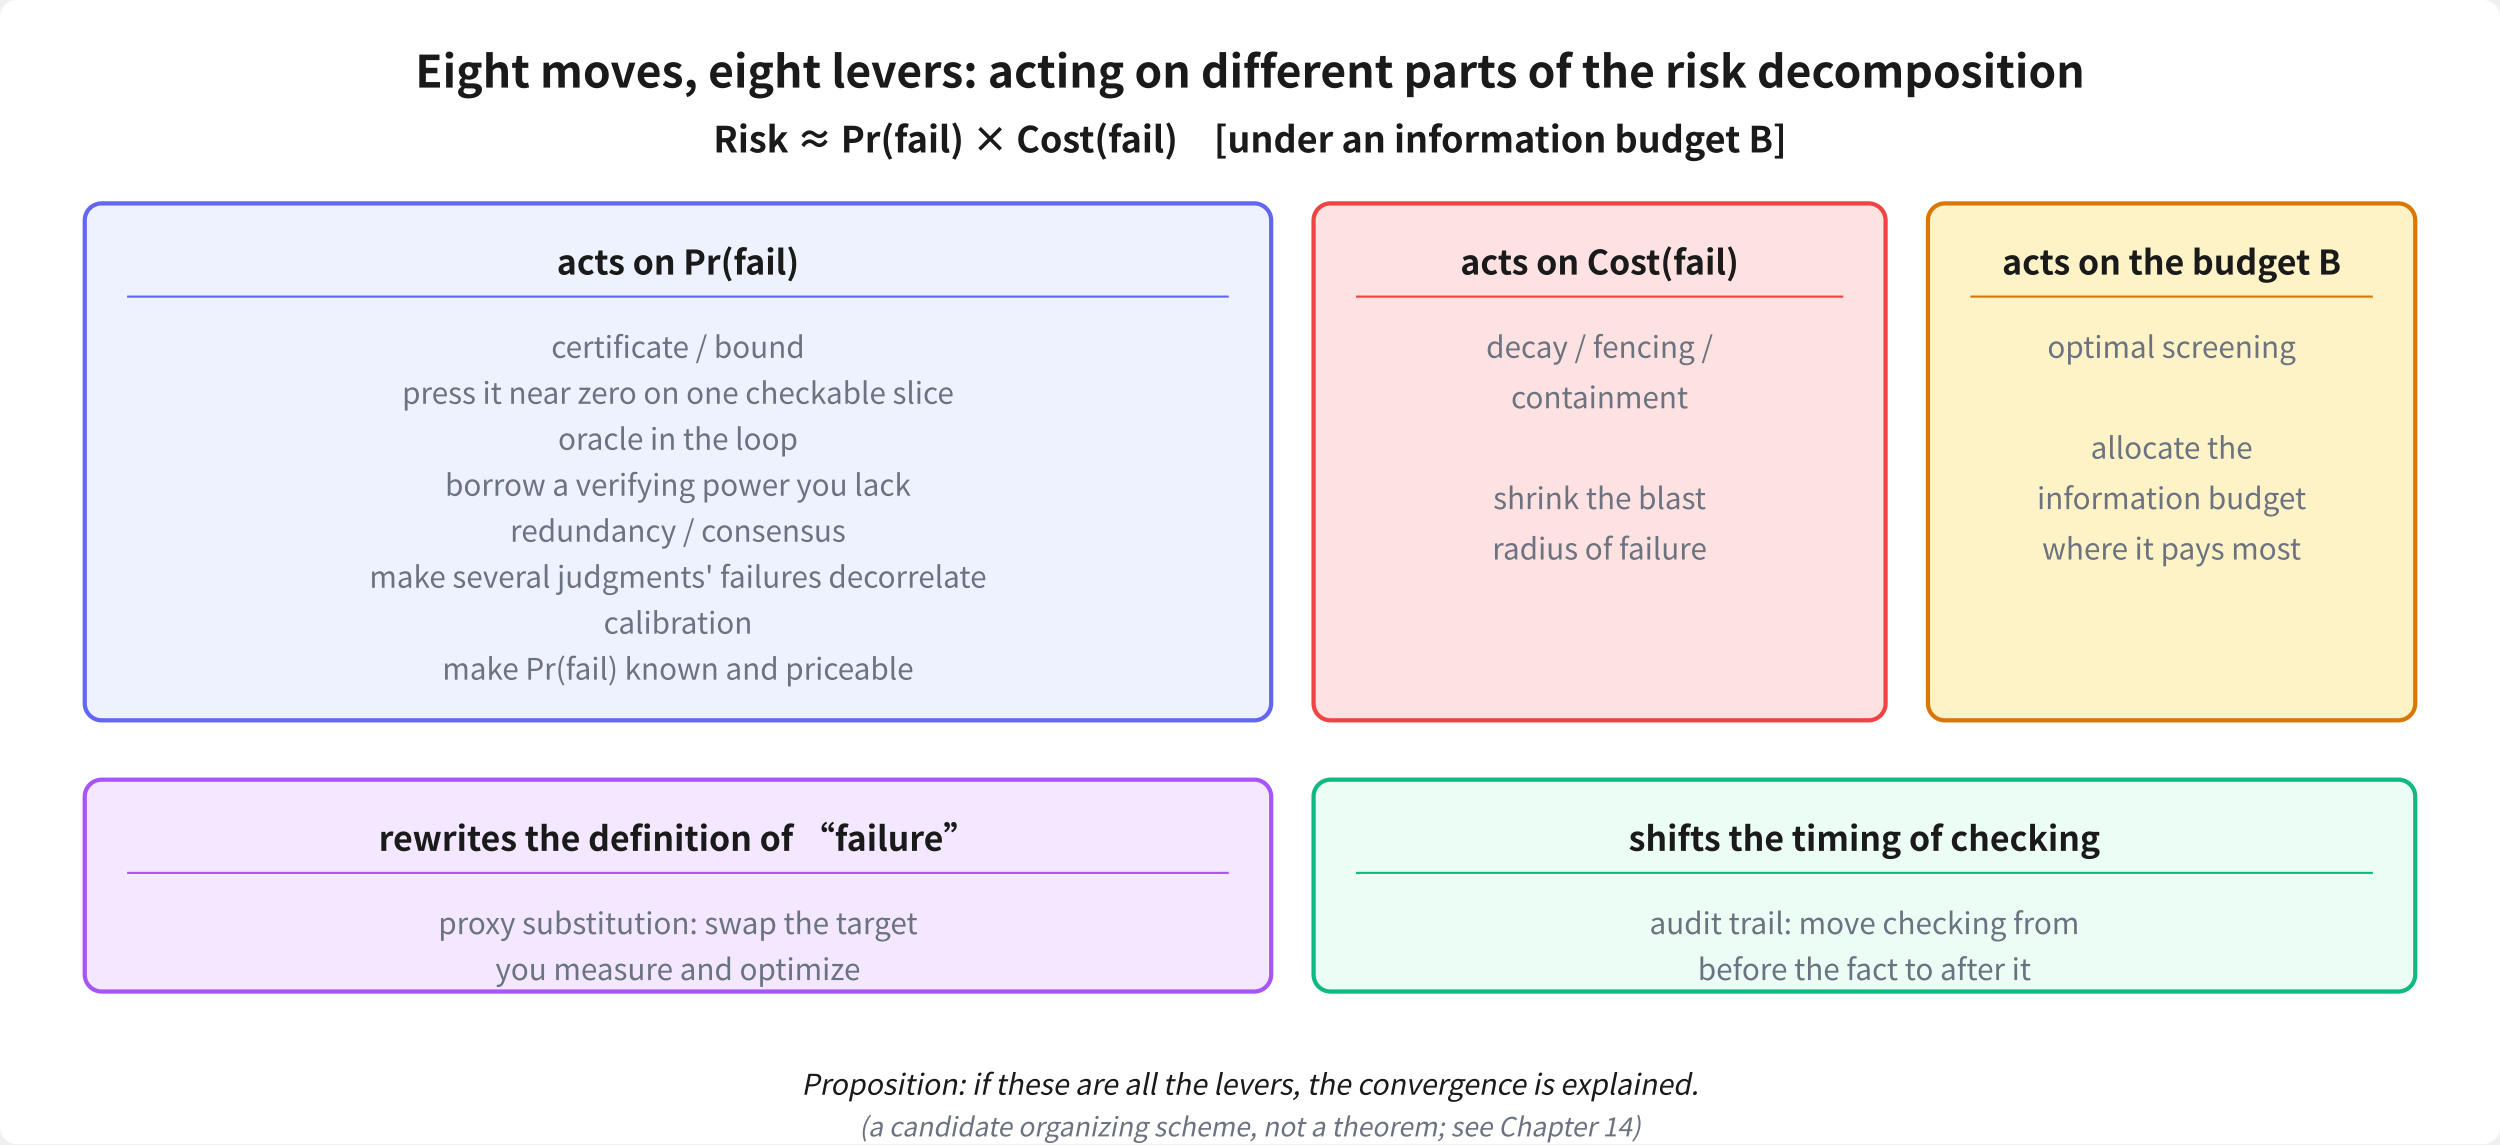
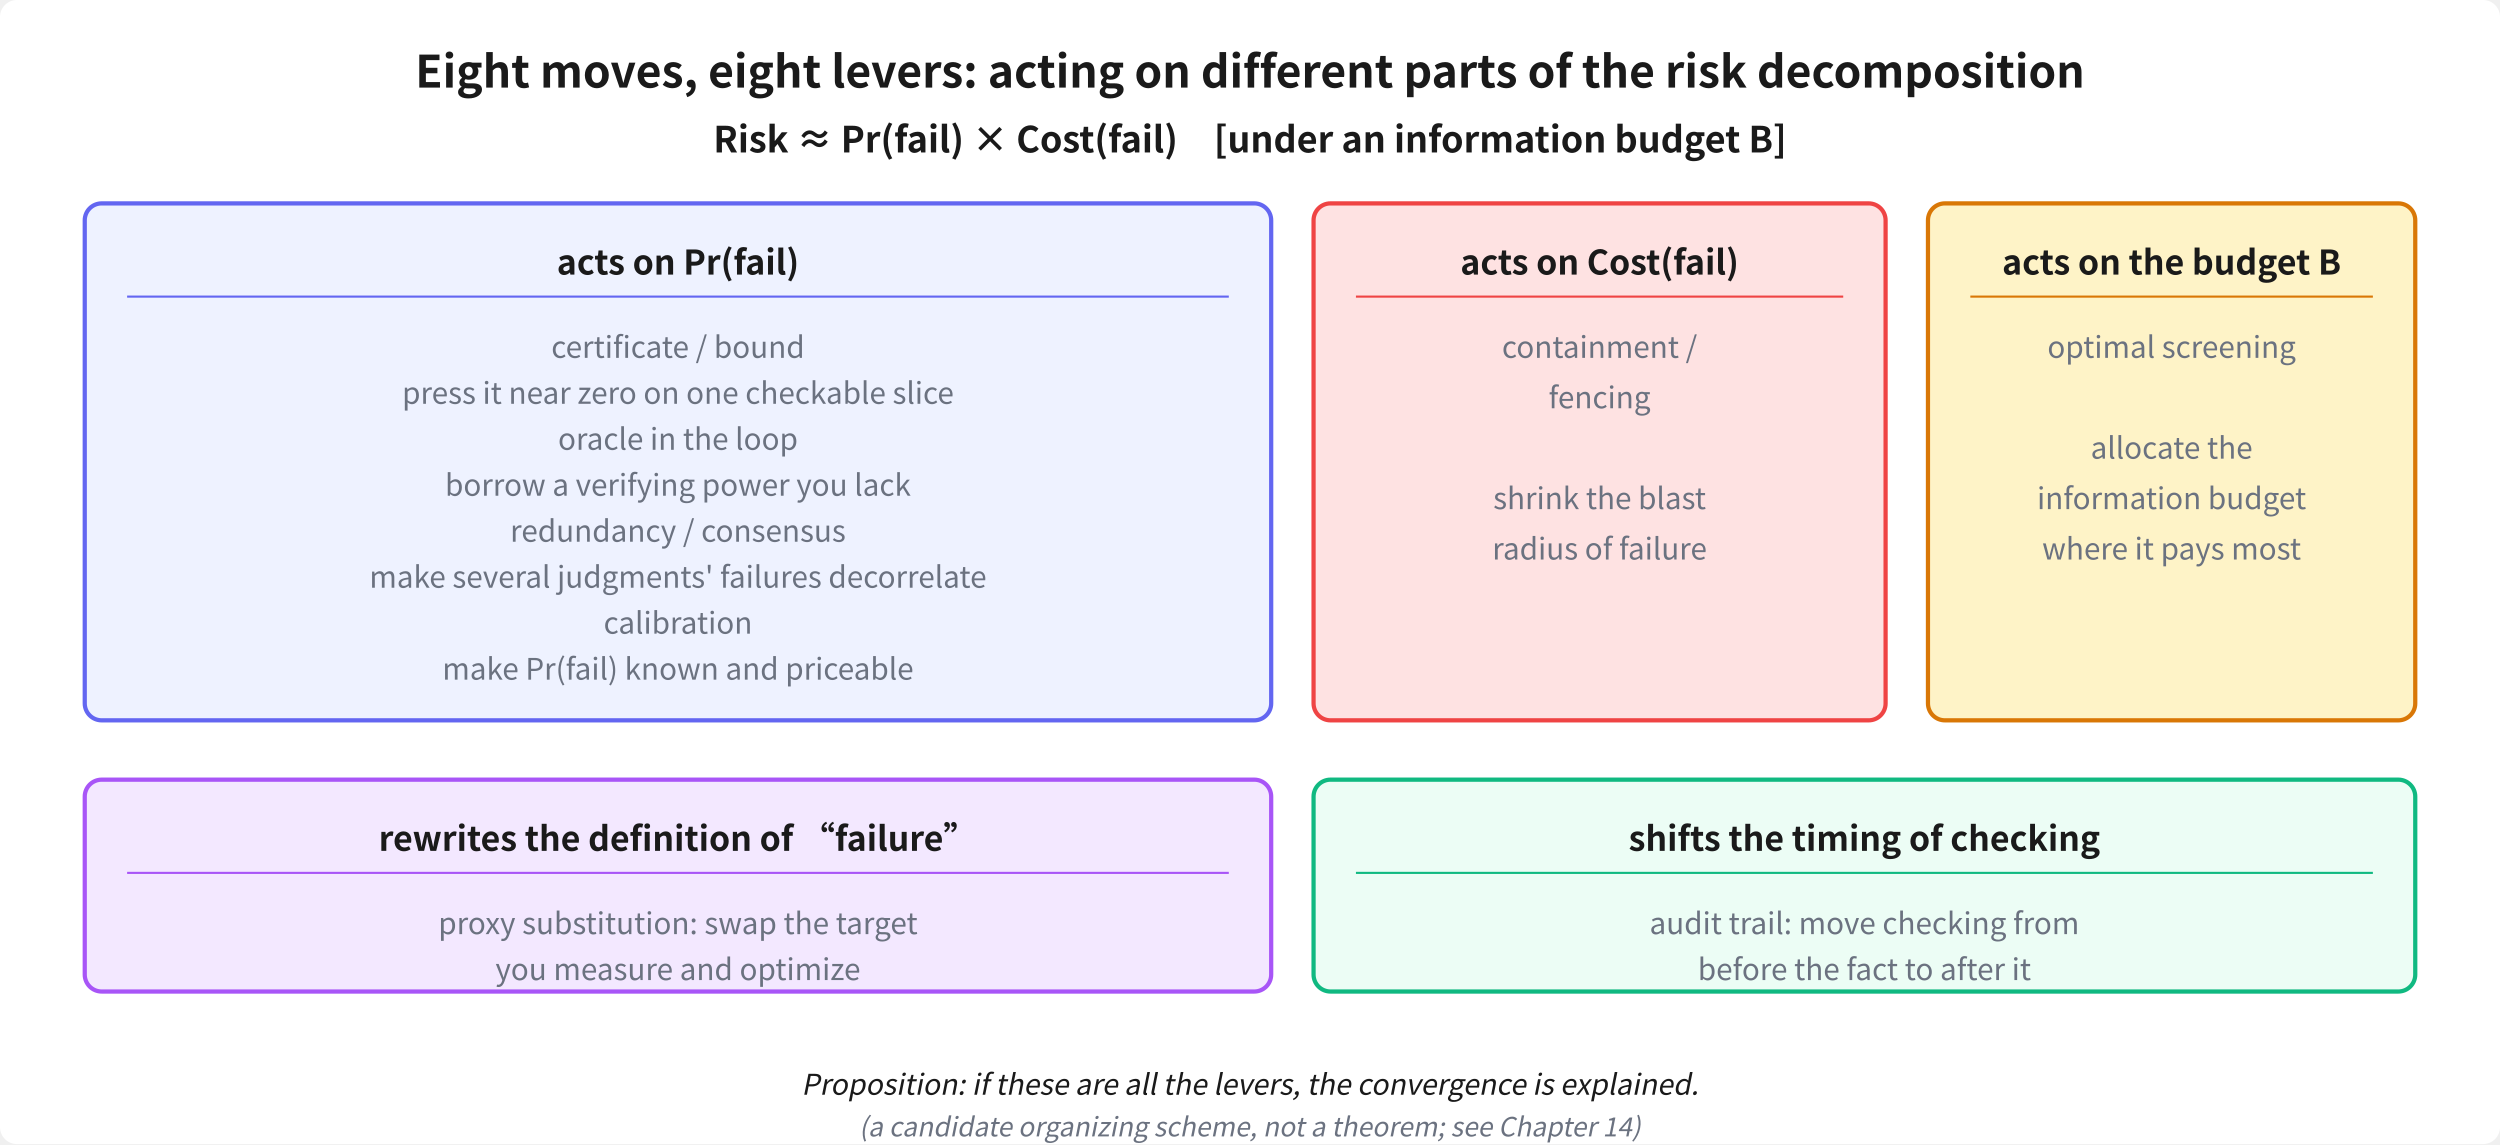
<svg xmlns="http://www.w3.org/2000/svg" width="1180" height="540" viewBox="0 0 1180 540" font-family="-apple-system, 'PingFang SC', 'Hiragino Sans GB', 'Microsoft YaHei', 'Noto Sans CJK SC', 'Source Han Sans SC', 'Segoe UI', Roboto, Helvetica, Arial, sans-serif">
  <rect x="0.0" y="0.0" width="1180.0" height="540.0" rx="8" fill="#ffffff" stroke="none" stroke-width="1.5" opacity="1.0" />
  <text x="590.0" y="34.0" font-family="-apple-system, 'PingFang SC', 'Hiragino Sans GB', 'Microsoft YaHei', 'Noto Sans CJK SC', 'Source Han Sans SC', 'Segoe UI', Roboto, Helvetica, Arial, sans-serif" font-size="21" font-weight="bold" font-style="normal" fill="#1a1a1a" text-anchor="middle" dominant-baseline="middle">Eight moves, eight levers: acting on different parts of the risk decomposition</text>
  <text x="590.0" y="66.0" font-family="-apple-system, 'PingFang SC', 'Hiragino Sans GB', 'Microsoft YaHei', 'Noto Sans CJK SC', 'Source Han Sans SC', 'Segoe UI', Roboto, Helvetica, Arial, sans-serif" font-size="17" font-weight="bold" font-style="normal" fill="#1a1a1a" text-anchor="middle" dominant-baseline="middle">Risk ≈ Pr(fail) × Cost(fail)　[under an information budget B]</text>
  <rect x="40.0" y="96.0" width="560.0" height="244.0" rx="8" fill="#eef2ff" stroke="#6366f1" stroke-width="2" opacity="1.0" />
  <text x="320.0" y="124.0" font-family="-apple-system, 'PingFang SC', 'Hiragino Sans GB', 'Microsoft YaHei', 'Noto Sans CJK SC', 'Source Han Sans SC', 'Segoe UI', Roboto, Helvetica, Arial, sans-serif" font-size="16" font-weight="bold" font-style="normal" fill="#1a1a1a" text-anchor="middle" dominant-baseline="middle">acts on Pr(fail)</text>
  <line x1="60.0" y1="140.0" x2="580.0" y2="140.0" stroke="#6366f1" stroke-width="1" />
  <text x="320.0" y="164.0" font-family="-apple-system, 'PingFang SC', 'Hiragino Sans GB', 'Microsoft YaHei', 'Noto Sans CJK SC', 'Source Han Sans SC', 'Segoe UI', Roboto, Helvetica, Arial, sans-serif" font-size="14" font-weight="normal" font-style="normal" fill="#6b7280" text-anchor="middle" dominant-baseline="middle">certificate / bound</text>
  <text x="320.0" y="185.7" font-family="-apple-system, 'PingFang SC', 'Hiragino Sans GB', 'Microsoft YaHei', 'Noto Sans CJK SC', 'Source Han Sans SC', 'Segoe UI', Roboto, Helvetica, Arial, sans-serif" font-size="14" font-weight="normal" font-style="normal" fill="#6b7280" text-anchor="middle" dominant-baseline="middle">  press it near zero on one checkable slice</text>
  <text x="320.0" y="207.4" font-family="-apple-system, 'PingFang SC', 'Hiragino Sans GB', 'Microsoft YaHei', 'Noto Sans CJK SC', 'Source Han Sans SC', 'Segoe UI', Roboto, Helvetica, Arial, sans-serif" font-size="14" font-weight="normal" font-style="normal" fill="#6b7280" text-anchor="middle" dominant-baseline="middle">oracle in the loop</text>
  <text x="320.0" y="229.1" font-family="-apple-system, 'PingFang SC', 'Hiragino Sans GB', 'Microsoft YaHei', 'Noto Sans CJK SC', 'Source Han Sans SC', 'Segoe UI', Roboto, Helvetica, Arial, sans-serif" font-size="14" font-weight="normal" font-style="normal" fill="#6b7280" text-anchor="middle" dominant-baseline="middle">  borrow a verifying power you lack</text>
  <text x="320.0" y="250.8" font-family="-apple-system, 'PingFang SC', 'Hiragino Sans GB', 'Microsoft YaHei', 'Noto Sans CJK SC', 'Source Han Sans SC', 'Segoe UI', Roboto, Helvetica, Arial, sans-serif" font-size="14" font-weight="normal" font-style="normal" fill="#6b7280" text-anchor="middle" dominant-baseline="middle">redundancy / consensus</text>
  <text x="320.0" y="272.5" font-family="-apple-system, 'PingFang SC', 'Hiragino Sans GB', 'Microsoft YaHei', 'Noto Sans CJK SC', 'Source Han Sans SC', 'Segoe UI', Roboto, Helvetica, Arial, sans-serif" font-size="14" font-weight="normal" font-style="normal" fill="#6b7280" text-anchor="middle" dominant-baseline="middle">  make several judgments' failures decorrelate</text>
  <text x="320.0" y="294.2" font-family="-apple-system, 'PingFang SC', 'Hiragino Sans GB', 'Microsoft YaHei', 'Noto Sans CJK SC', 'Source Han Sans SC', 'Segoe UI', Roboto, Helvetica, Arial, sans-serif" font-size="14" font-weight="normal" font-style="normal" fill="#6b7280" text-anchor="middle" dominant-baseline="middle">calibration</text>
  <text x="320.0" y="315.9" font-family="-apple-system, 'PingFang SC', 'Hiragino Sans GB', 'Microsoft YaHei', 'Noto Sans CJK SC', 'Source Han Sans SC', 'Segoe UI', Roboto, Helvetica, Arial, sans-serif" font-size="14" font-weight="normal" font-style="normal" fill="#6b7280" text-anchor="middle" dominant-baseline="middle">  make Pr(fail) known and priceable</text>
  <rect x="620.0" y="96.0" width="270.0" height="244.0" rx="8" fill="#fee2e2" stroke="#ef4444" stroke-width="2" opacity="1.0" />
  <text x="755.0" y="124.0" font-family="-apple-system, 'PingFang SC', 'Hiragino Sans GB', 'Microsoft YaHei', 'Noto Sans CJK SC', 'Source Han Sans SC', 'Segoe UI', Roboto, Helvetica, Arial, sans-serif" font-size="16" font-weight="bold" font-style="normal" fill="#1a1a1a" text-anchor="middle" dominant-baseline="middle">acts on Cost(fail)</text>
  <line x1="640.0" y1="140.0" x2="870.0" y2="140.0" stroke="#ef4444" stroke-width="1" />
-   <text x="755.0" y="164.0" font-family="-apple-system, 'PingFang SC', 'Hiragino Sans GB', 'Microsoft YaHei', 'Noto Sans CJK SC', 'Source Han Sans SC', 'Segoe UI', Roboto, Helvetica, Arial, sans-serif" font-size="14" font-weight="normal" font-style="normal" fill="#6b7280" text-anchor="middle" dominant-baseline="middle">decay / fencing /</text>
-   <text x="755.0" y="187.8" font-family="-apple-system, 'PingFang SC', 'Hiragino Sans GB', 'Microsoft YaHei', 'Noto Sans CJK SC', 'Source Han Sans SC', 'Segoe UI', Roboto, Helvetica, Arial, sans-serif" font-size="14" font-weight="normal" font-style="normal" fill="#6b7280" text-anchor="middle" dominant-baseline="middle">containment</text>
+   <text x="755.0" y="164.0" font-family="-apple-system, 'PingFang SC', 'Hiragino Sans GB', 'Microsoft YaHei', 'Noto Sans CJK SC', 'Source Han Sans SC', 'Segoe UI', Roboto, Helvetica, Arial, sans-serif" font-size="14" font-weight="normal" font-style="normal" fill="#6b7280" text-anchor="middle" dominant-baseline="middle">containment /</text>
+   <text x="755.0" y="187.8" font-family="-apple-system, 'PingFang SC', 'Hiragino Sans GB', 'Microsoft YaHei', 'Noto Sans CJK SC', 'Source Han Sans SC', 'Segoe UI', Roboto, Helvetica, Arial, sans-serif" font-size="14" font-weight="normal" font-style="normal" fill="#6b7280" text-anchor="middle" dominant-baseline="middle">fencing</text>
  <text x="755.0" y="211.6" font-family="-apple-system, 'PingFang SC', 'Hiragino Sans GB', 'Microsoft YaHei', 'Noto Sans CJK SC', 'Source Han Sans SC', 'Segoe UI', Roboto, Helvetica, Arial, sans-serif" font-size="14" font-weight="normal" font-style="normal" fill="#6b7280" text-anchor="middle" dominant-baseline="middle" />
  <text x="755.0" y="235.4" font-family="-apple-system, 'PingFang SC', 'Hiragino Sans GB', 'Microsoft YaHei', 'Noto Sans CJK SC', 'Source Han Sans SC', 'Segoe UI', Roboto, Helvetica, Arial, sans-serif" font-size="14" font-weight="normal" font-style="normal" fill="#6b7280" text-anchor="middle" dominant-baseline="middle">shrink the blast</text>
  <text x="755.0" y="259.2" font-family="-apple-system, 'PingFang SC', 'Hiragino Sans GB', 'Microsoft YaHei', 'Noto Sans CJK SC', 'Source Han Sans SC', 'Segoe UI', Roboto, Helvetica, Arial, sans-serif" font-size="14" font-weight="normal" font-style="normal" fill="#6b7280" text-anchor="middle" dominant-baseline="middle">radius of failure</text>
  <rect x="910.0" y="96.0" width="230.0" height="244.0" rx="8" fill="#fef3c7" stroke="#d97706" stroke-width="2" opacity="1.0" />
  <text x="1025.0" y="124.0" font-family="-apple-system, 'PingFang SC', 'Hiragino Sans GB', 'Microsoft YaHei', 'Noto Sans CJK SC', 'Source Han Sans SC', 'Segoe UI', Roboto, Helvetica, Arial, sans-serif" font-size="16" font-weight="bold" font-style="normal" fill="#1a1a1a" text-anchor="middle" dominant-baseline="middle">acts on the budget B</text>
  <line x1="930.0" y1="140.0" x2="1120.0" y2="140.0" stroke="#d97706" stroke-width="1" />
  <text x="1025.0" y="164.0" font-family="-apple-system, 'PingFang SC', 'Hiragino Sans GB', 'Microsoft YaHei', 'Noto Sans CJK SC', 'Source Han Sans SC', 'Segoe UI', Roboto, Helvetica, Arial, sans-serif" font-size="14" font-weight="normal" font-style="normal" fill="#6b7280" text-anchor="middle" dominant-baseline="middle">optimal screening</text>
  <text x="1025.0" y="187.8" font-family="-apple-system, 'PingFang SC', 'Hiragino Sans GB', 'Microsoft YaHei', 'Noto Sans CJK SC', 'Source Han Sans SC', 'Segoe UI', Roboto, Helvetica, Arial, sans-serif" font-size="14" font-weight="normal" font-style="normal" fill="#6b7280" text-anchor="middle" dominant-baseline="middle" />
  <text x="1025.0" y="211.6" font-family="-apple-system, 'PingFang SC', 'Hiragino Sans GB', 'Microsoft YaHei', 'Noto Sans CJK SC', 'Source Han Sans SC', 'Segoe UI', Roboto, Helvetica, Arial, sans-serif" font-size="14" font-weight="normal" font-style="normal" fill="#6b7280" text-anchor="middle" dominant-baseline="middle">allocate the</text>
  <text x="1025.0" y="235.4" font-family="-apple-system, 'PingFang SC', 'Hiragino Sans GB', 'Microsoft YaHei', 'Noto Sans CJK SC', 'Source Han Sans SC', 'Segoe UI', Roboto, Helvetica, Arial, sans-serif" font-size="14" font-weight="normal" font-style="normal" fill="#6b7280" text-anchor="middle" dominant-baseline="middle">information budget</text>
  <text x="1025.0" y="259.2" font-family="-apple-system, 'PingFang SC', 'Hiragino Sans GB', 'Microsoft YaHei', 'Noto Sans CJK SC', 'Source Han Sans SC', 'Segoe UI', Roboto, Helvetica, Arial, sans-serif" font-size="14" font-weight="normal" font-style="normal" fill="#6b7280" text-anchor="middle" dominant-baseline="middle">where it pays most</text>
  <rect x="40.0" y="368.0" width="560.0" height="100.0" rx="8" fill="#f3e8ff" stroke="#a855f7" stroke-width="2" opacity="1.0" />
  <text x="320.0" y="396.0" font-family="-apple-system, 'PingFang SC', 'Hiragino Sans GB', 'Microsoft YaHei', 'Noto Sans CJK SC', 'Source Han Sans SC', 'Segoe UI', Roboto, Helvetica, Arial, sans-serif" font-size="16" font-weight="bold" font-style="normal" fill="#1a1a1a" text-anchor="middle" dominant-baseline="middle">rewrites the definition of “failure”</text>
  <line x1="60.0" y1="412.0" x2="580.0" y2="412.0" stroke="#a855f7" stroke-width="1" />
  <text x="320.0" y="436.0" font-family="-apple-system, 'PingFang SC', 'Hiragino Sans GB', 'Microsoft YaHei', 'Noto Sans CJK SC', 'Source Han Sans SC', 'Segoe UI', Roboto, Helvetica, Arial, sans-serif" font-size="14" font-weight="normal" font-style="normal" fill="#6b7280" text-anchor="middle" dominant-baseline="middle">proxy substitution: swap the target</text>
  <text x="320.0" y="457.7" font-family="-apple-system, 'PingFang SC', 'Hiragino Sans GB', 'Microsoft YaHei', 'Noto Sans CJK SC', 'Source Han Sans SC', 'Segoe UI', Roboto, Helvetica, Arial, sans-serif" font-size="14" font-weight="normal" font-style="normal" fill="#6b7280" text-anchor="middle" dominant-baseline="middle">you measure and optimize</text>
  <rect x="620.0" y="368.0" width="520.0" height="100.0" rx="8" fill="#ecfdf5" stroke="#10b981" stroke-width="2" opacity="1.0" />
  <text x="880.0" y="396.0" font-family="-apple-system, 'PingFang SC', 'Hiragino Sans GB', 'Microsoft YaHei', 'Noto Sans CJK SC', 'Source Han Sans SC', 'Segoe UI', Roboto, Helvetica, Arial, sans-serif" font-size="16" font-weight="bold" font-style="normal" fill="#1a1a1a" text-anchor="middle" dominant-baseline="middle">shifts the timing of checking</text>
  <line x1="640.0" y1="412.0" x2="1120.0" y2="412.0" stroke="#10b981" stroke-width="1" />
  <text x="880.0" y="436.0" font-family="-apple-system, 'PingFang SC', 'Hiragino Sans GB', 'Microsoft YaHei', 'Noto Sans CJK SC', 'Source Han Sans SC', 'Segoe UI', Roboto, Helvetica, Arial, sans-serif" font-size="14" font-weight="normal" font-style="normal" fill="#6b7280" text-anchor="middle" dominant-baseline="middle">audit trail: move checking from</text>
  <text x="880.0" y="457.7" font-family="-apple-system, 'PingFang SC', 'Hiragino Sans GB', 'Microsoft YaHei', 'Noto Sans CJK SC', 'Source Han Sans SC', 'Segoe UI', Roboto, Helvetica, Arial, sans-serif" font-size="14" font-weight="normal" font-style="normal" fill="#6b7280" text-anchor="middle" dominant-baseline="middle">before the fact to after it</text>
  <text x="590.0" y="512.0" font-family="-apple-system, 'PingFang SC', 'Hiragino Sans GB', 'Microsoft YaHei', 'Noto Sans CJK SC', 'Source Han Sans SC', 'Segoe UI', Roboto, Helvetica, Arial, sans-serif" font-size="13.5" font-weight="normal" font-style="italic" fill="#1a1a1a" text-anchor="middle" dominant-baseline="middle">Proposition: if these are all the levers, the convergence is explained.</text>
  <text x="590.0" y="532.0" font-family="-apple-system, 'PingFang SC', 'Hiragino Sans GB', 'Microsoft YaHei', 'Noto Sans CJK SC', 'Source Han Sans SC', 'Segoe UI', Roboto, Helvetica, Arial, sans-serif" font-size="12.5" font-weight="normal" font-style="italic" fill="#6b7280" text-anchor="middle" dominant-baseline="middle">(a candidate organizing scheme, not a theorem; see Chapter 14)</text>
</svg>
